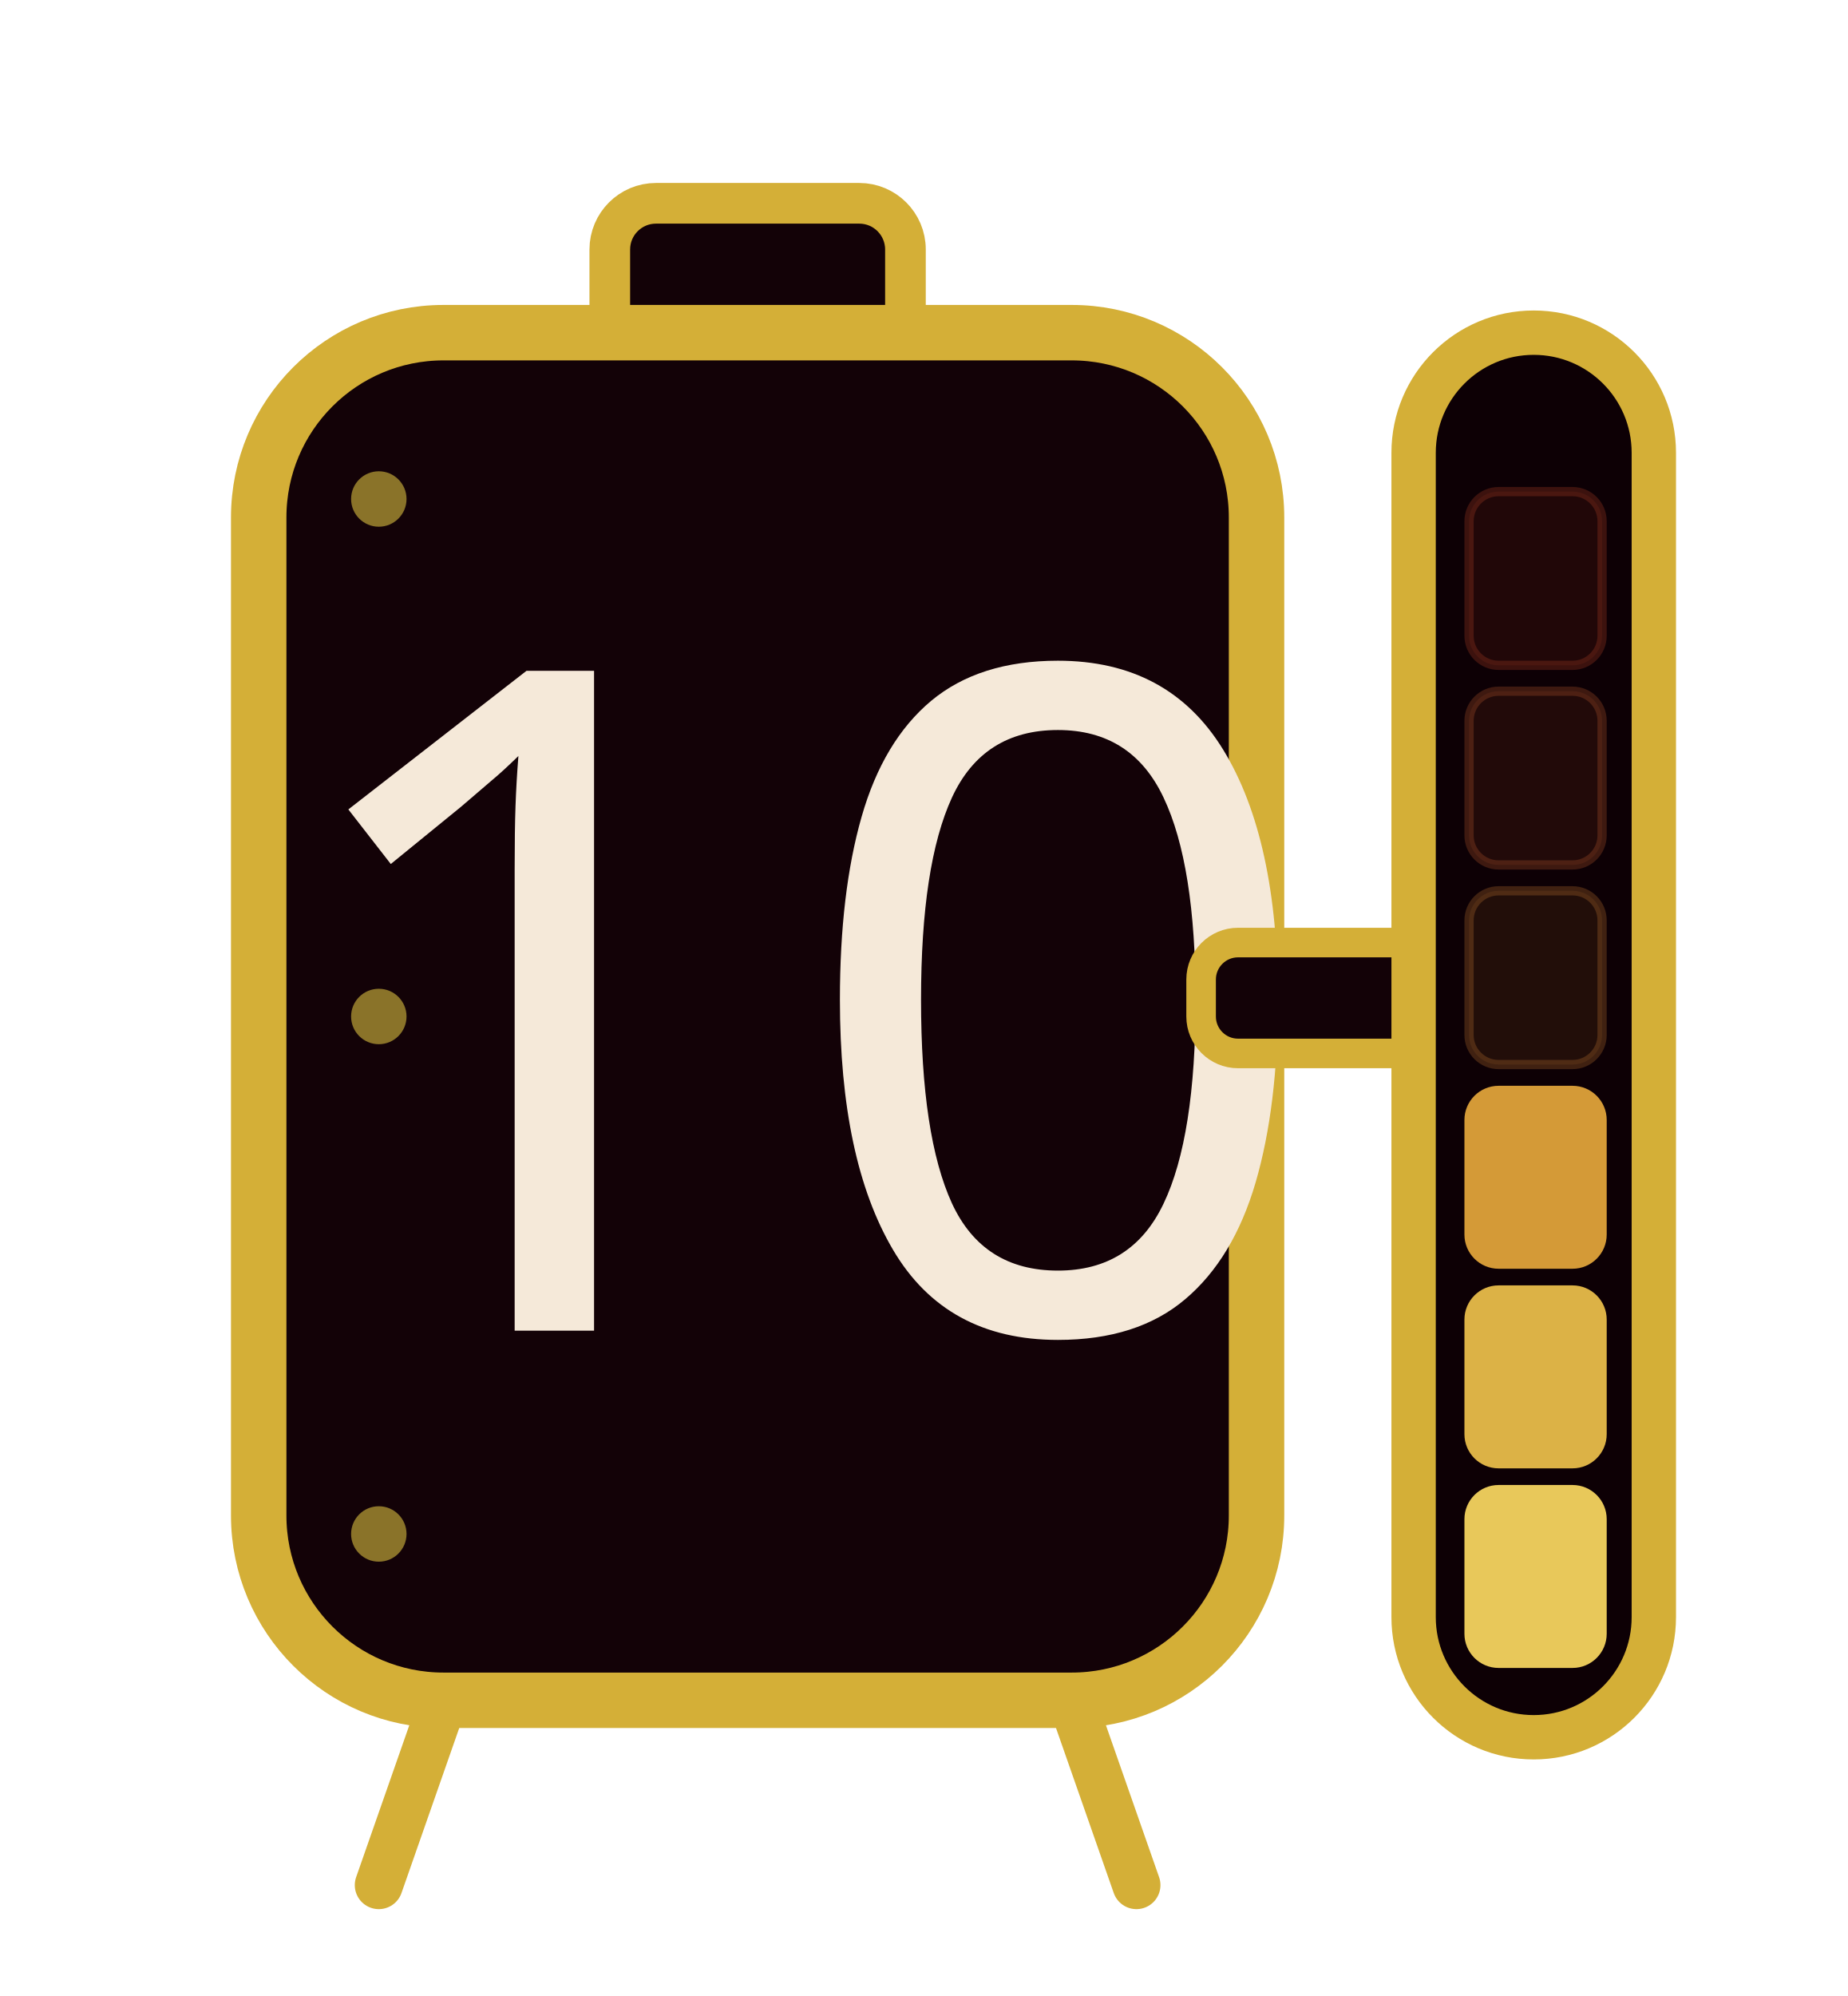
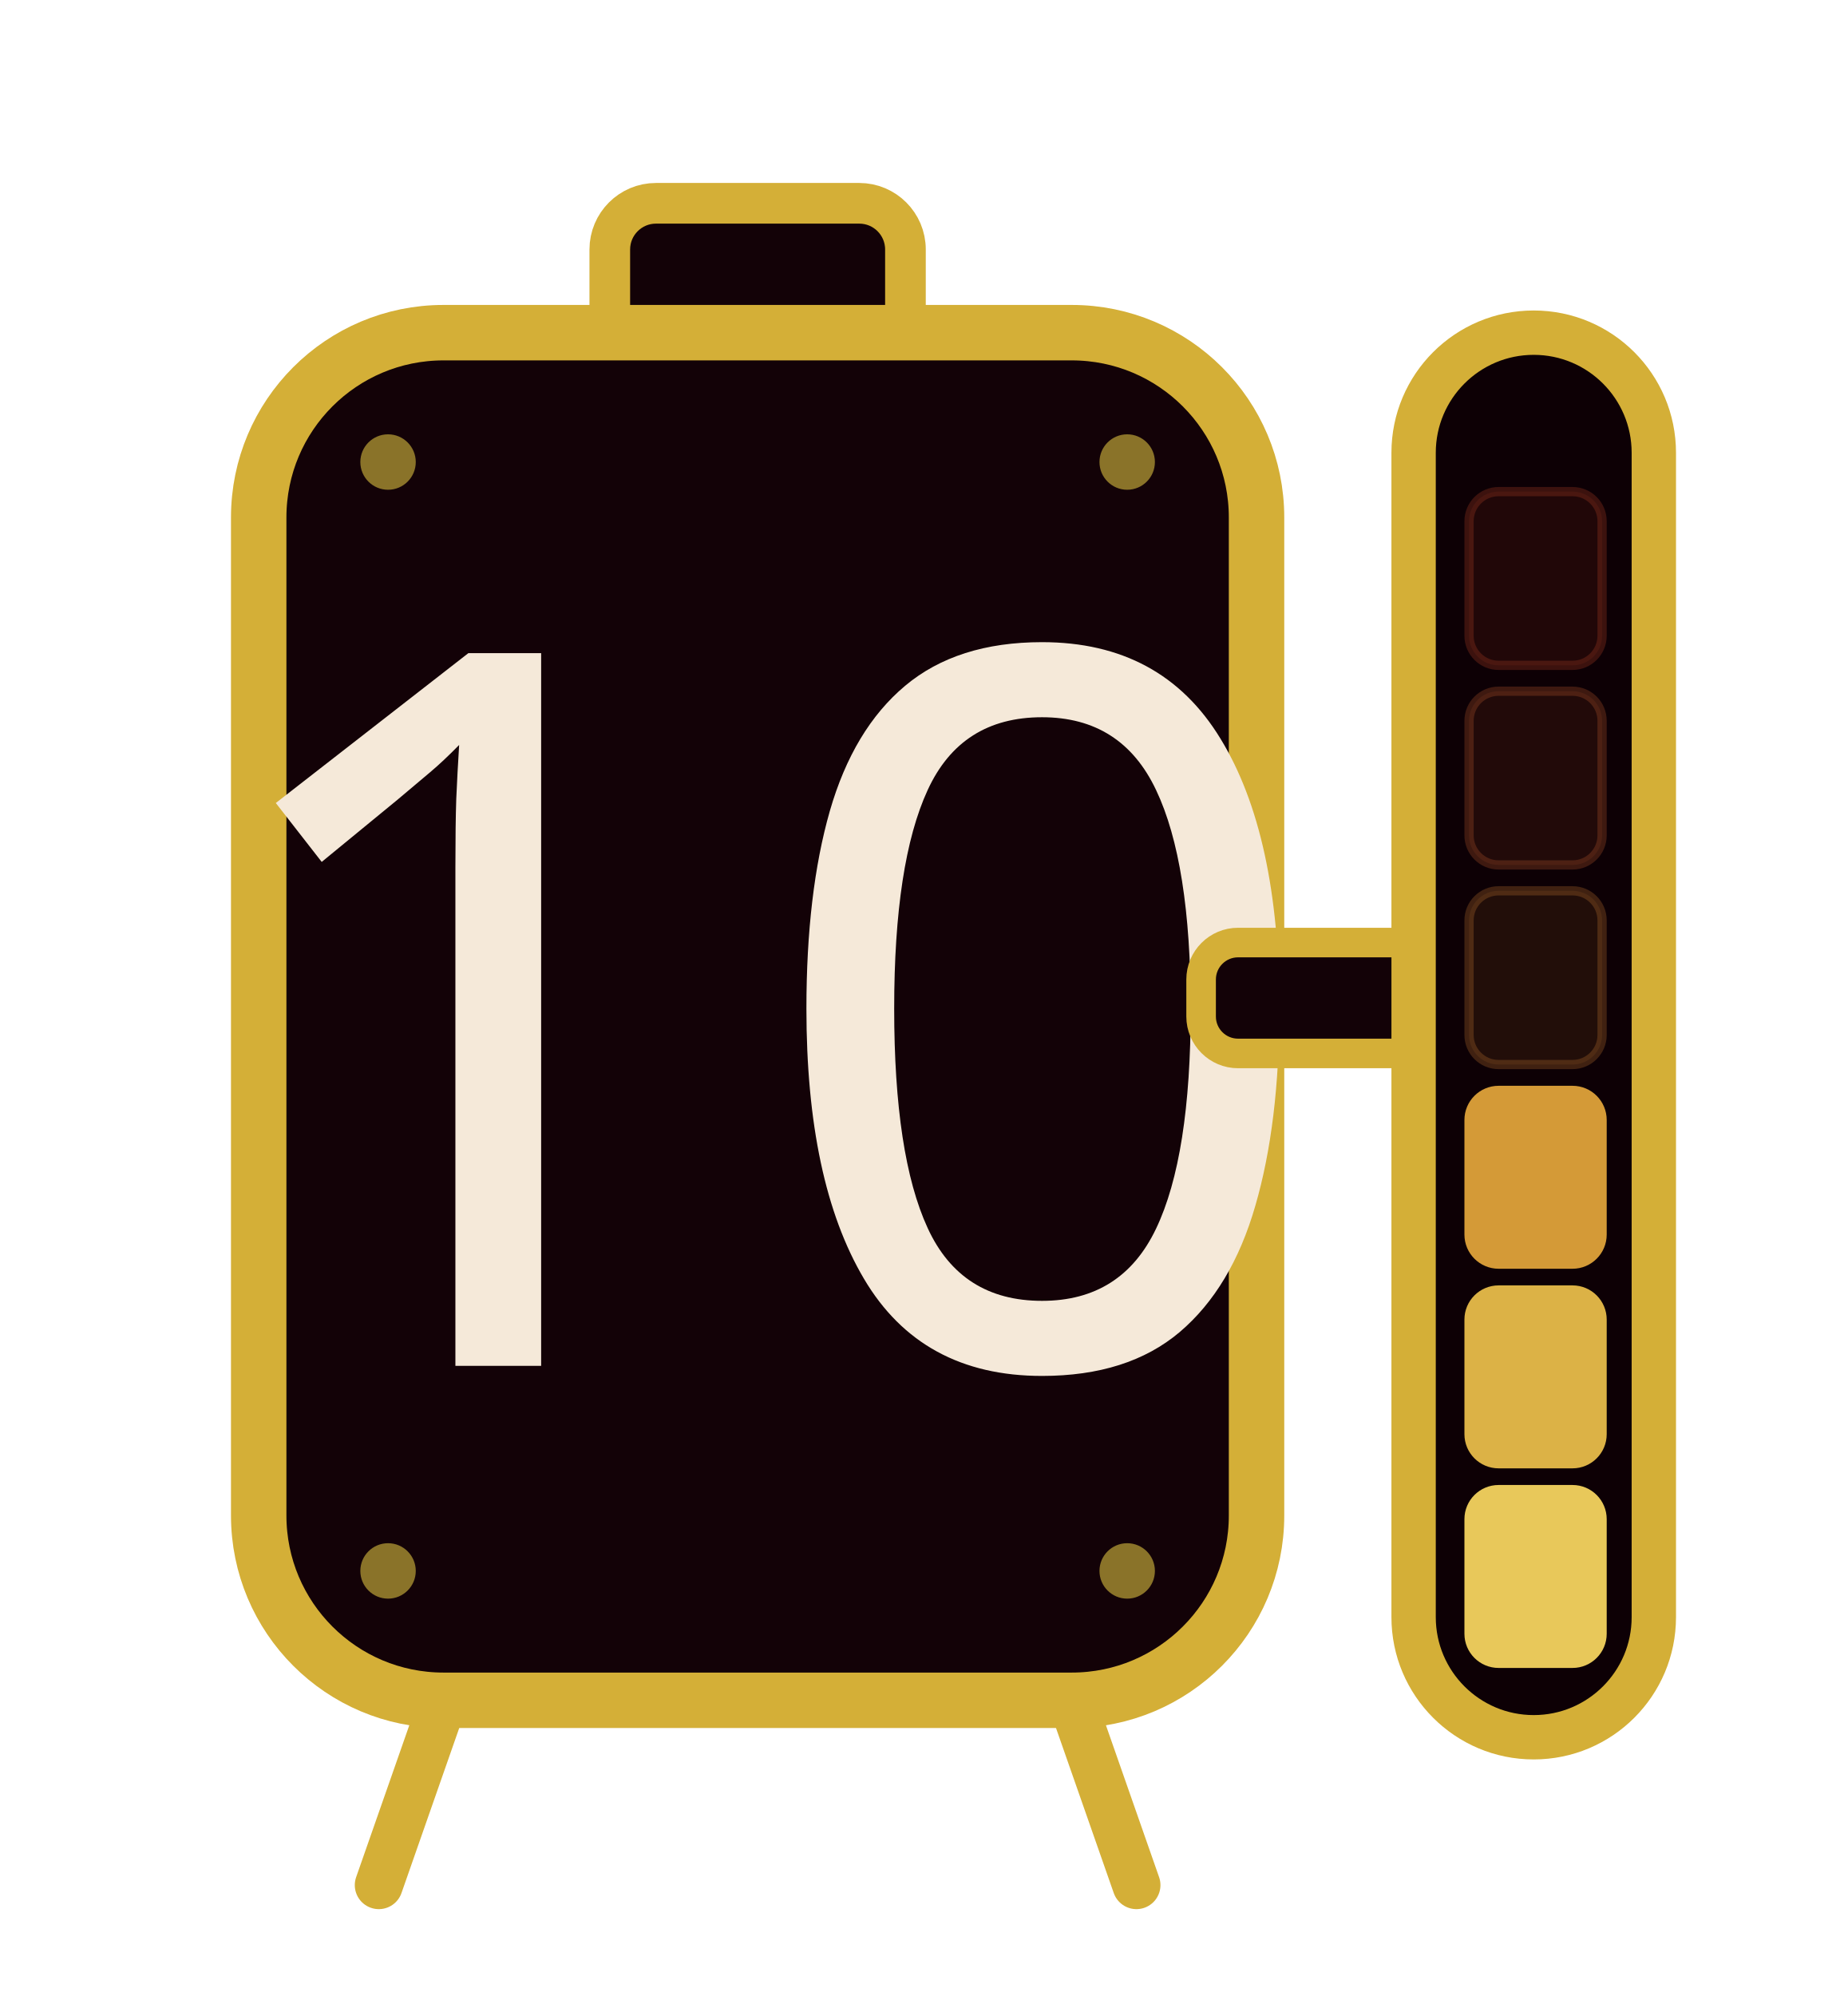
<svg xmlns="http://www.w3.org/2000/svg" viewBox="0 0 100 108" width="200" height="216">
-   <defs />
  <rect x="33" y="11" width="16" height="8" rx="2.5" fill="#130207" stroke="#d4af37" stroke-width="2.2" />
  <path d="M24 92 l-3.5 10 M58 92 l3.5 10" stroke="#d4af37" stroke-width="2.6" stroke-linecap="round" />
  <rect x="14" y="18" width="54" height="74" rx="10" fill="#130207" stroke="#d4af37" stroke-width="3" />
-   <circle cx="20.5" cy="27" r="1.5" fill="#8a7329" />
-   <circle cx="20.5" cy="55" r="1.5" fill="#8a7329" />
-   <circle cx="20.5" cy="83" r="1.5" fill="#8a7329" />
-   <text x="43" y="72" text-anchor="middle" font-family="'Bebas Neue', Impact, sans-serif" font-size="50" fill="#f5e9d9">10</text>
+   <circle cx="21" cy="25" r="1.5" fill="#8a7329" />
+   <circle cx="61" cy="25" r="1.5" fill="#8a7329" />
+   <circle cx="21" cy="85" r="1.5" fill="#8a7329" />
+   <circle cx="61" cy="85" r="1.5" fill="#8a7329" />
+   <text x="41" y="73.9" text-anchor="middle" font-family="'Bebas Neue', Impact, sans-serif" font-size="54" fill="#f5e9d9">10</text>
  <rect x="65" y="51" width="14" height="6" rx="2" fill="#130207" stroke="#d4af37" stroke-width="1.6" />
  <rect x="76.5" y="18" width="13" height="76" rx="6.5" fill="#0d0005" stroke="#d4af37" stroke-width="2.4" />
  <rect x="79.5" y="80.6" width="7.2" height="9.4" rx="1.6" fill="#e8c85a" fill-opacity="1" stroke="#e8c85a" stroke-opacity="1" stroke-width="0.5" />
  <rect x="79.5" y="69.8" width="7.2" height="9.4" rx="1.6" fill="#dcb246" fill-opacity="1" stroke="#dcb246" stroke-opacity="1" stroke-width="0.5" />
  <rect x="79.5" y="59.0" width="7.2" height="9.4" rx="1.6" fill="#d49a37" fill-opacity="1" stroke="#d49a37" stroke-opacity="1" stroke-width="0.5" />
  <rect x="79.5" y="48.2" width="7.2" height="9.4" rx="1.6" fill="#cf7f33" fill-opacity="0.11" stroke="#cf7f33" stroke-opacity="0.26" stroke-width="0.5" />
  <rect x="79.5" y="37.4" width="7.2" height="9.4" rx="1.6" fill="#c8632e" fill-opacity="0.11" stroke="#c8632e" stroke-opacity="0.26" stroke-width="0.5" />
  <rect x="79.5" y="26.6" width="7.2" height="9.4" rx="1.6" fill="#c0472a" fill-opacity="0.11" stroke="#c0472a" stroke-opacity="0.26" stroke-width="0.5" />
</svg>
